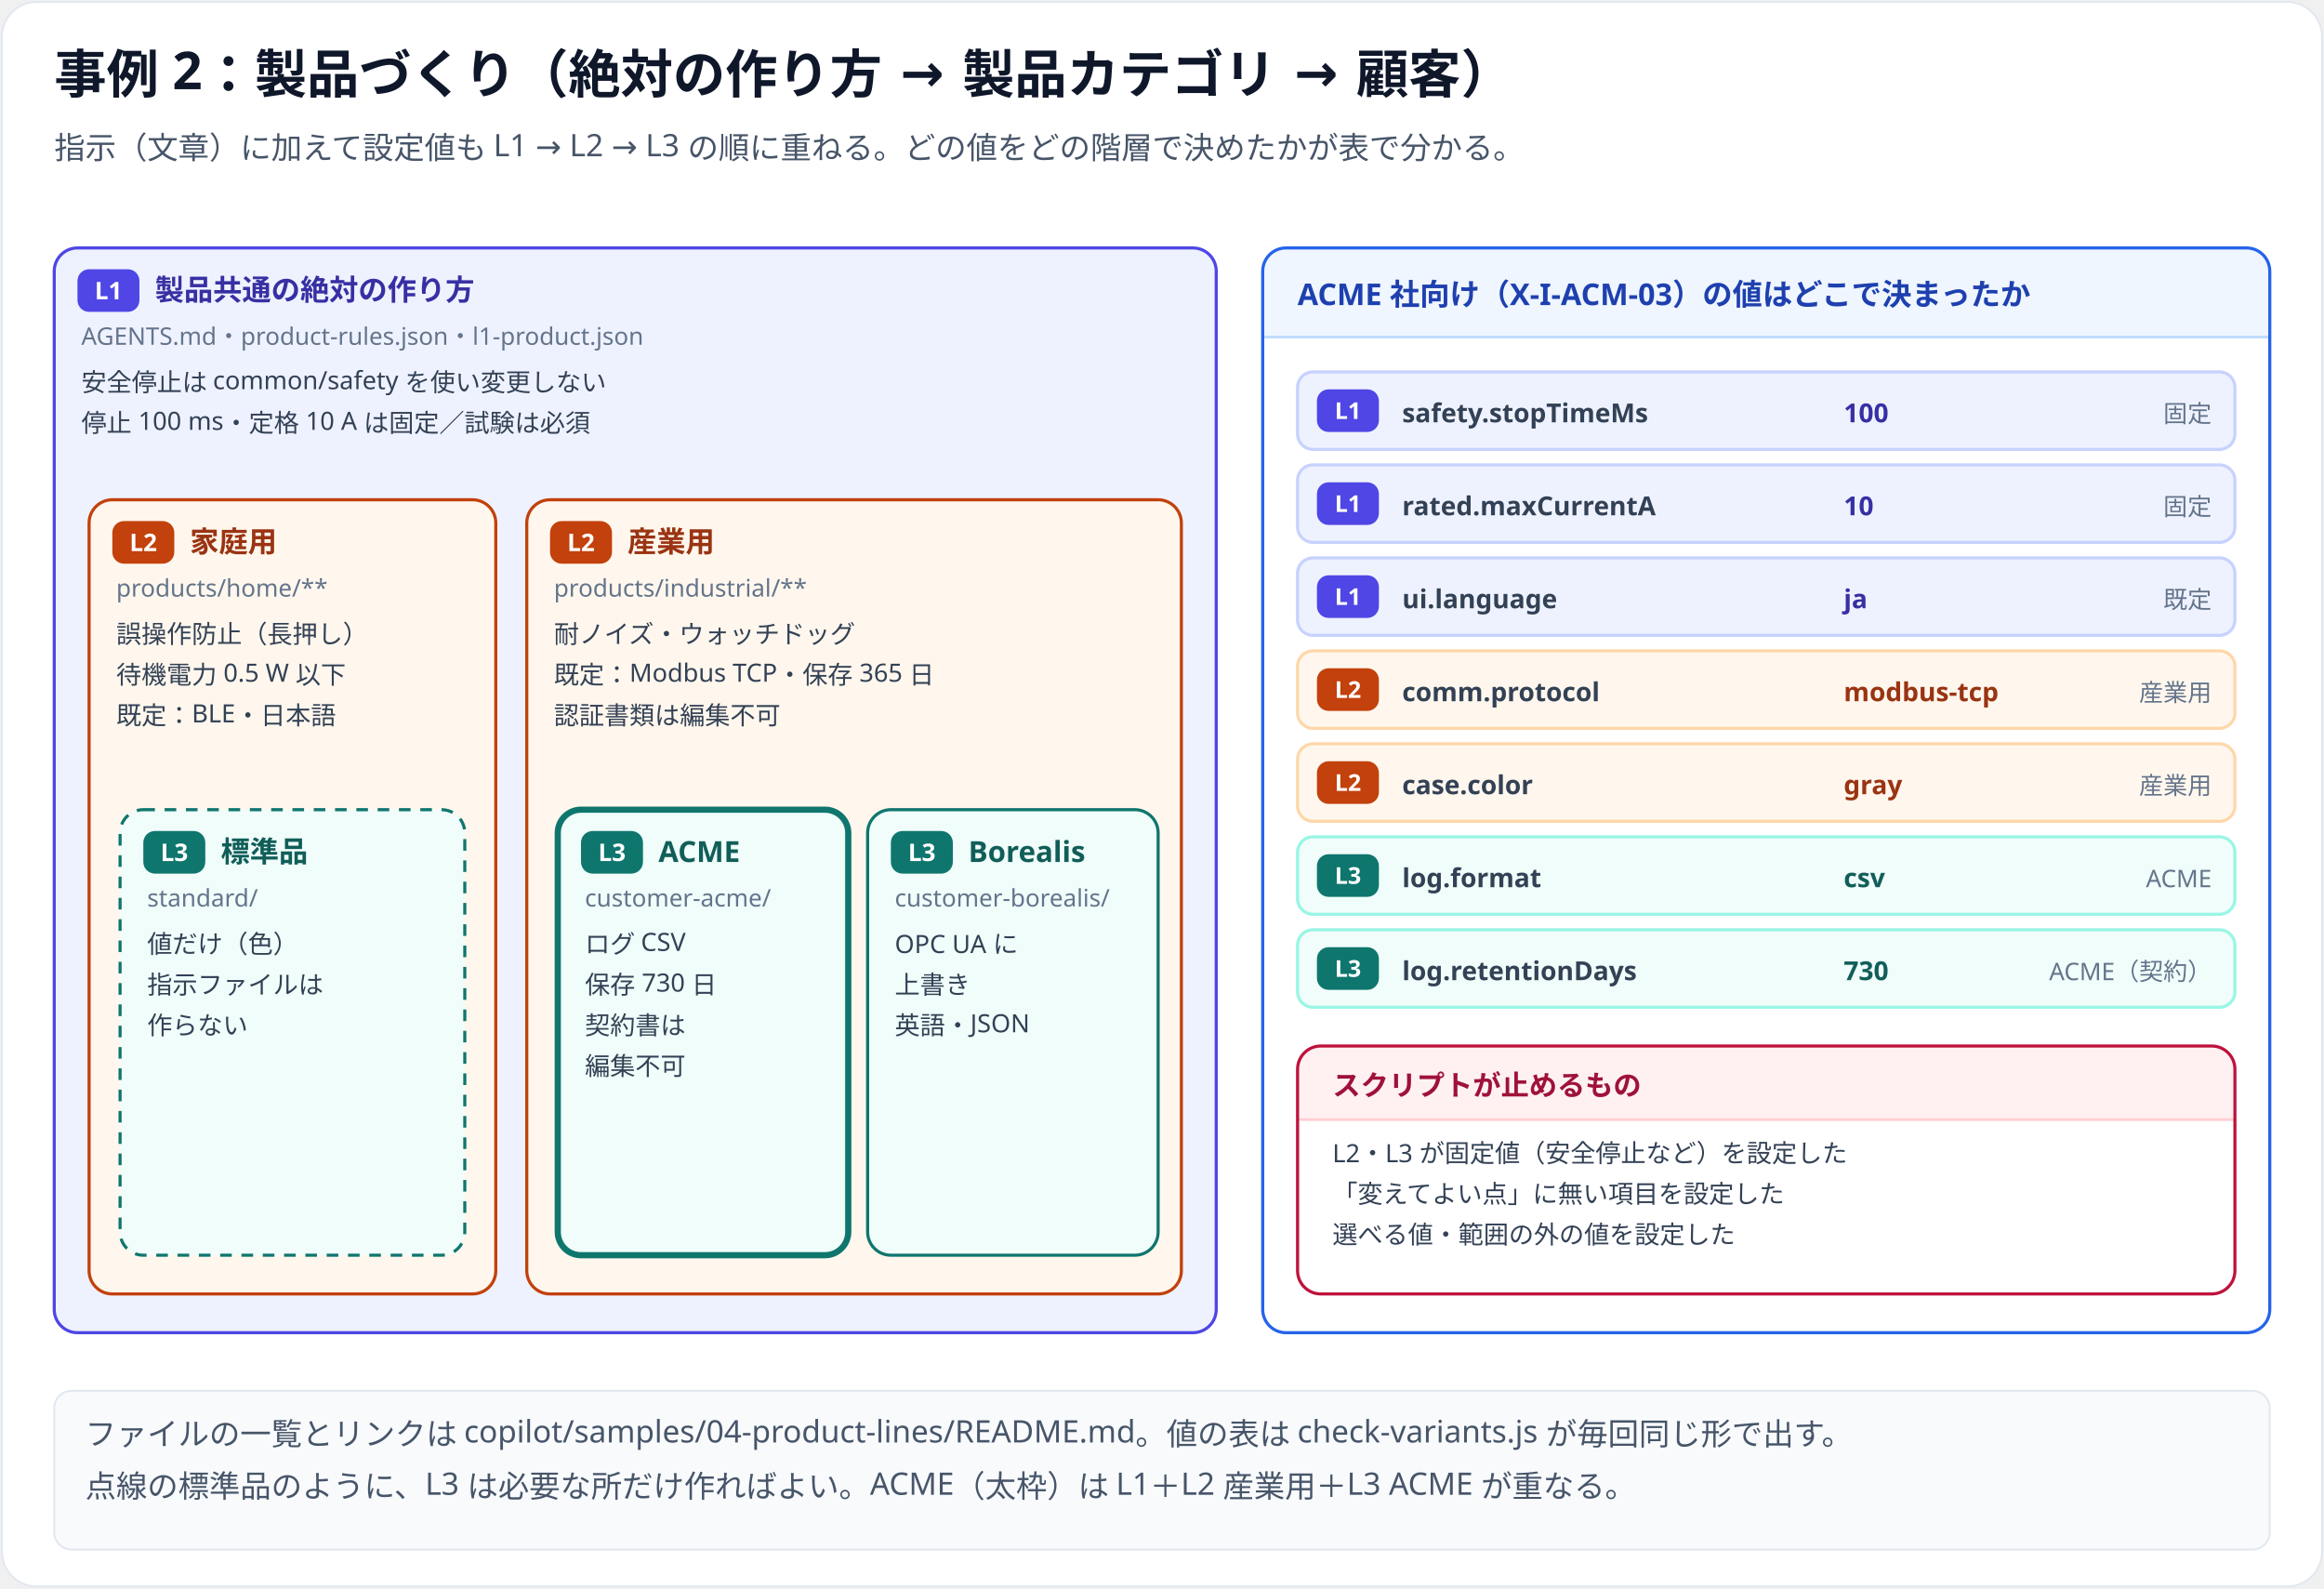
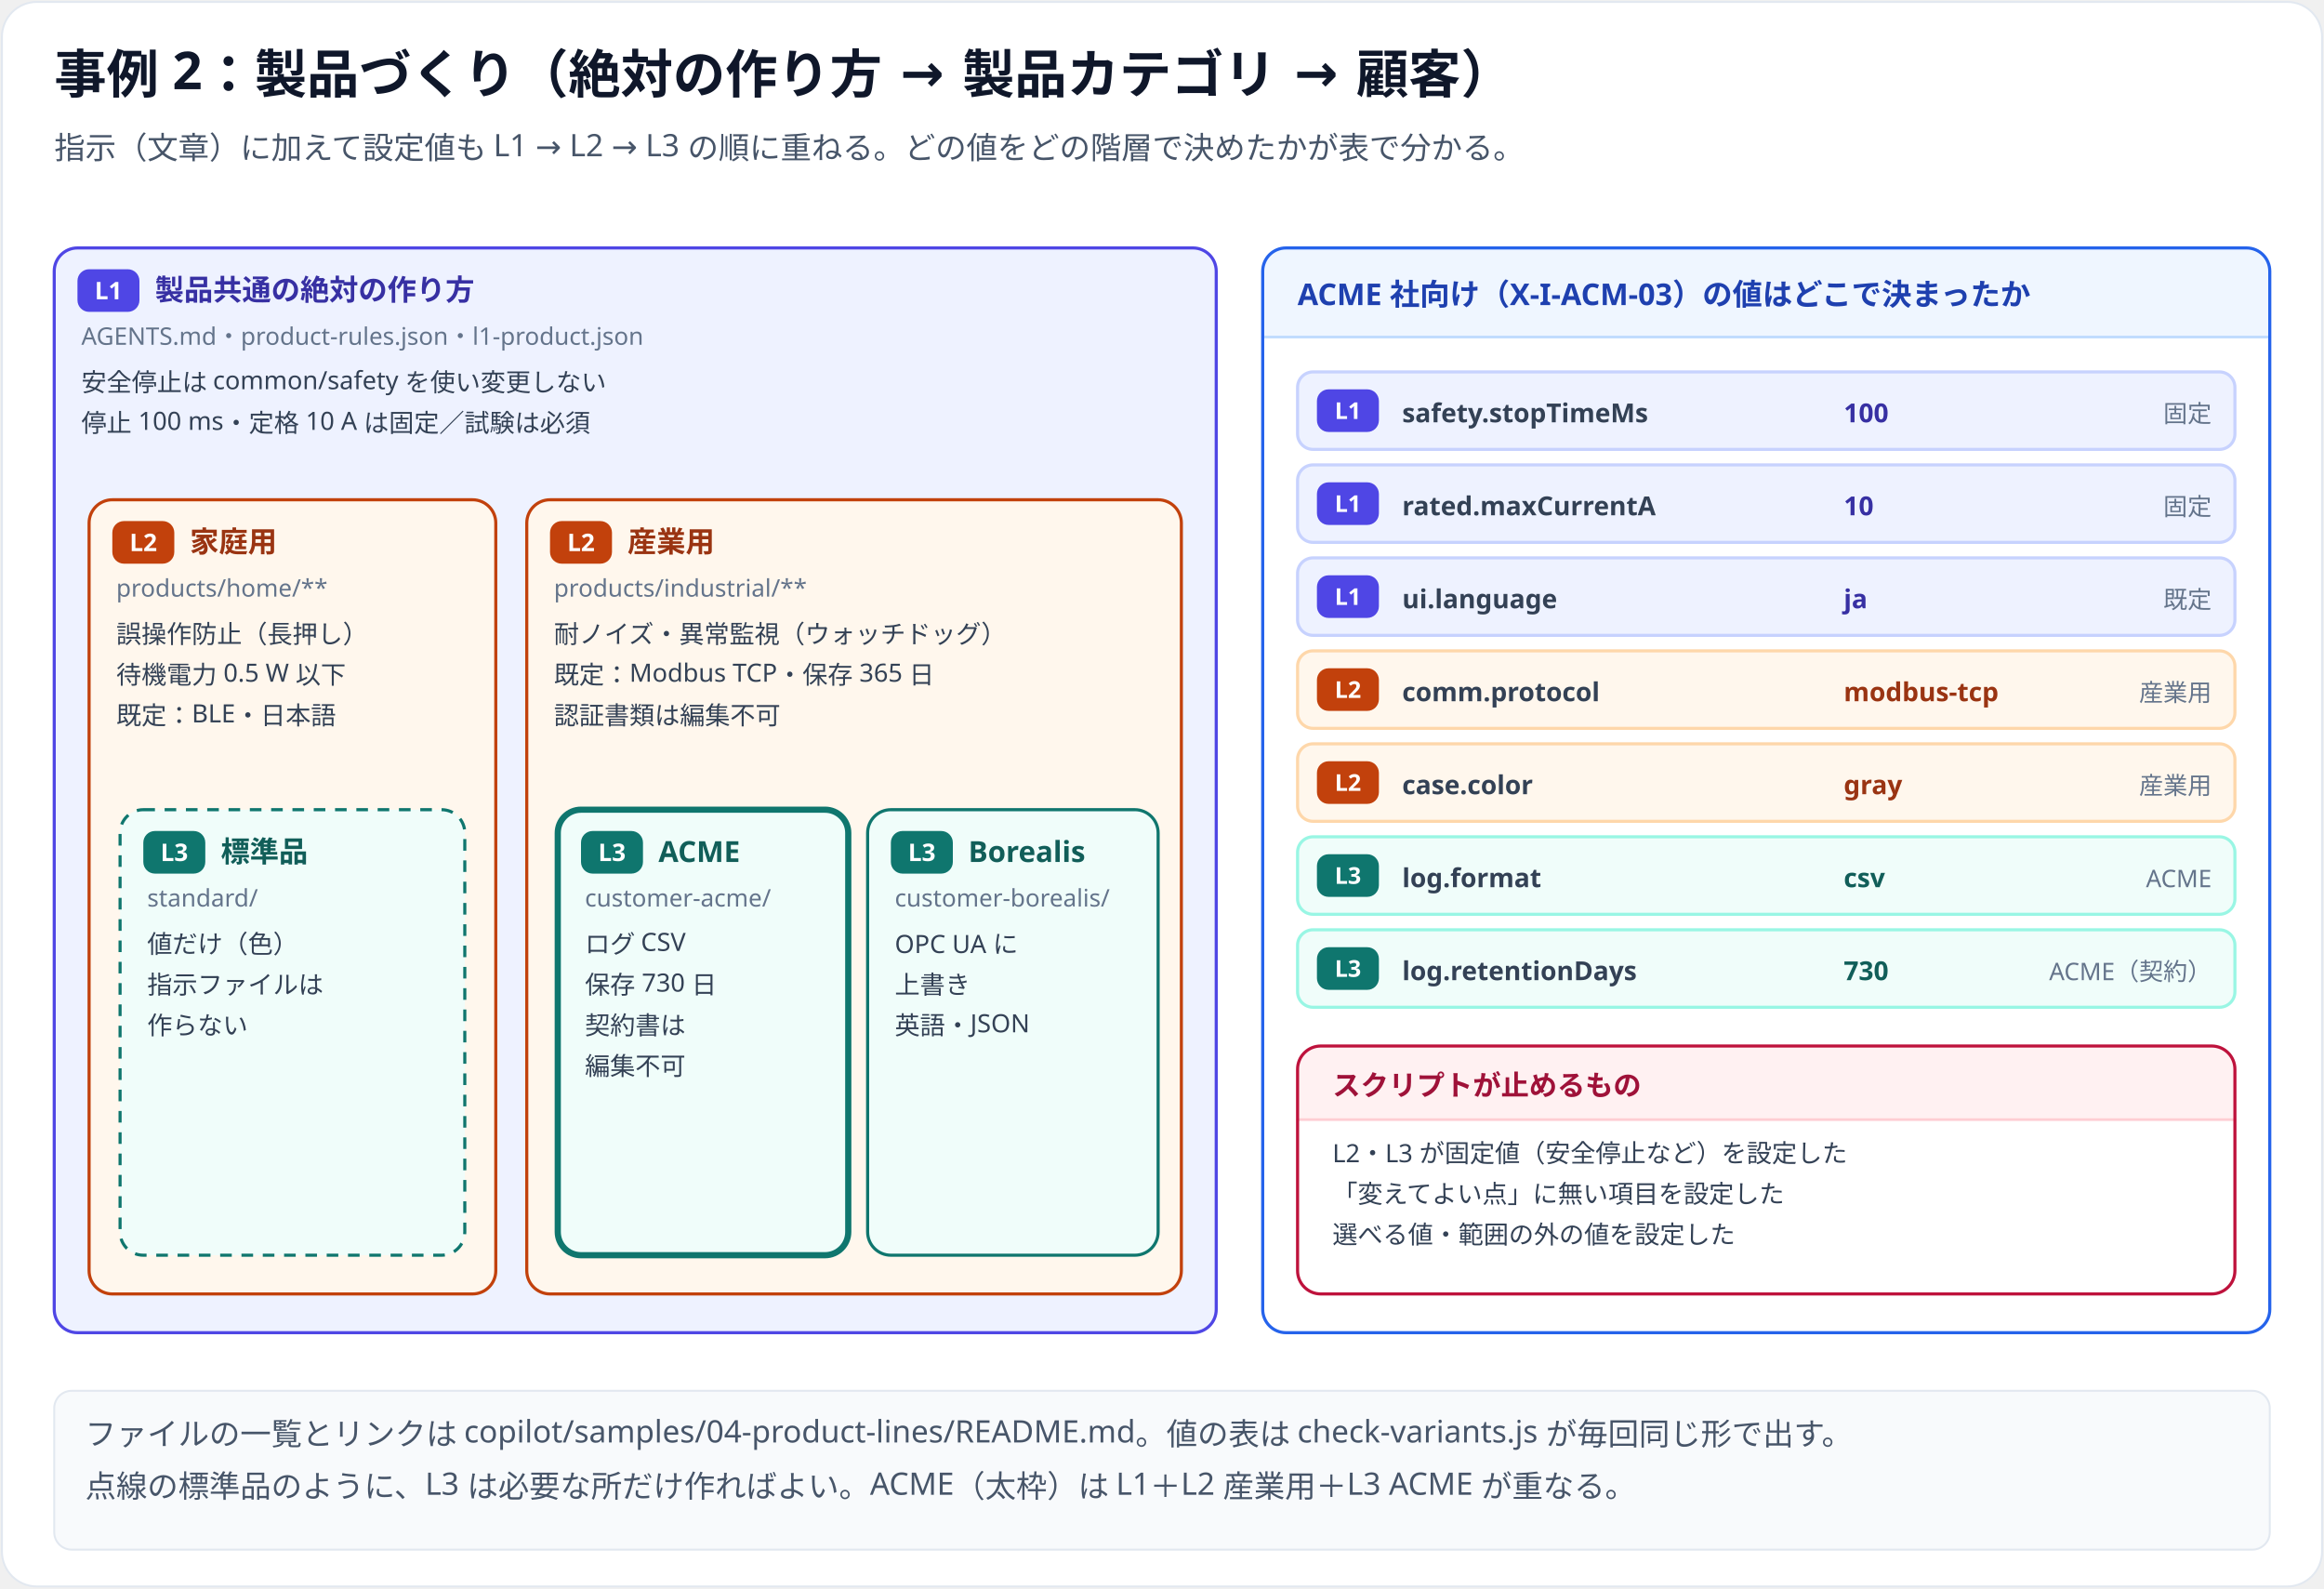
<svg xmlns="http://www.w3.org/2000/svg" viewBox="0 0 1200 820" role="img" aria-labelledby="title desc" font-family="'Noto Sans JP', 'Yu Gothic UI', Meiryo, sans-serif">
  <defs>
</defs>
  <rect x="1" y="1" width="1198" height="818" rx="18" fill="#fff" stroke="#e2e8f0" />
  <text x="28" y="48" font-size="27" font-weight="700" fill="#0f172a" text-anchor="start">事例 2：製品づくり（絶対の作り方 → 製品カテゴリ → 顧客）</text>
  <text x="28" y="82" font-size="16" font-weight="400" fill="#475569" text-anchor="start">指示（文章）に加えて設定値も L1 → L2 → L3 の順に重ねる。どの値をどの階層で決めたかが表で分かる。</text>
  <rect x="28" y="128" width="600" height="560" rx="12" fill="#eef2ff" stroke="#4f46e5" stroke-width="1.6" />
  <rect x="40" y="139" width="32" height="22" rx="6" fill="#4f46e5" stroke="none" />
  <text x="56" y="154.5" font-size="12.5" font-weight="700" fill="#fff" text-anchor="middle">L1</text>
  <text x="80" y="155" font-size="15" font-weight="700" fill="#3730a3" text-anchor="start">製品共通の絶対の作り方</text>
  <text x="42" y="178" font-size="12.5" font-weight="400" fill="#64748b" text-anchor="start">AGENTS.md・product-rules.json・l1-product.json</text>
  <text x="42" y="202" font-size="13" font-weight="400" fill="#334155" text-anchor="start">安全停止は common/safety を使い変更しない</text>
  <text x="42" y="223" font-size="13" font-weight="400" fill="#334155" text-anchor="start">停止 100 ms・定格 10 A は固定／試験は必須</text>
  <rect x="46" y="258" width="210" height="410" rx="12" fill="#fff7ed" stroke="#c2410c" stroke-width="1.6" />
  <rect x="58" y="269" width="32" height="22" rx="6" fill="#c2410c" stroke="none" />
  <text x="74" y="284.5" font-size="12.5" font-weight="700" fill="#fff" text-anchor="middle">L2</text>
  <text x="98" y="285" font-size="15" font-weight="700" fill="#9a3412" text-anchor="start">家庭用</text>
  <text x="60" y="308" font-size="12.5" font-weight="400" fill="#64748b" text-anchor="start">products/home/**</text>
  <text x="60" y="332" font-size="13" font-weight="400" fill="#334155" text-anchor="start">誤操作防止（長押し）</text>
  <text x="60" y="353" font-size="13" font-weight="400" fill="#334155" text-anchor="start">待機電力 0.5 W 以下</text>
  <text x="60" y="374" font-size="13" font-weight="400" fill="#334155" text-anchor="start">既定：BLE・日本語</text>
  <rect x="272" y="258" width="338" height="410" rx="12" fill="#fff7ed" stroke="#c2410c" stroke-width="1.6" />
  <rect x="284" y="269" width="32" height="22" rx="6" fill="#c2410c" stroke="none" />
  <text x="300" y="284.5" font-size="12.5" font-weight="700" fill="#fff" text-anchor="middle">L2</text>
  <text x="324" y="285" font-size="15" font-weight="700" fill="#9a3412" text-anchor="start">産業用</text>
  <text x="286" y="308" font-size="12.5" font-weight="400" fill="#64748b" text-anchor="start">products/industrial/**</text>
-   <text x="286" y="332" font-size="13" font-weight="400" fill="#334155" text-anchor="start">耐ノイズ・ウォッチドッグ</text>
+   <text x="286" y="332" font-size="13" font-weight="400" fill="#334155" text-anchor="start">耐ノイズ・異常監視（ウォッチドッグ）</text>
  <text x="286" y="353" font-size="13" font-weight="400" fill="#334155" text-anchor="start">既定：Modbus TCP・保存 365 日</text>
  <text x="286" y="374" font-size="13" font-weight="400" fill="#334155" text-anchor="start">認証書類は編集不可</text>
  <rect x="62" y="418" width="178" height="230" rx="12" fill="#f0fdfa" stroke="#0f766e" stroke-width="1.6" stroke-dasharray="6 5" />
  <rect x="74" y="429" width="32" height="22" rx="6" fill="#0f766e" stroke="none" />
  <text x="90" y="444.5" font-size="12.5" font-weight="700" fill="#fff" text-anchor="middle">L3</text>
  <text x="114" y="445" font-size="15" font-weight="700" fill="#115e59" text-anchor="start">標準品</text>
  <text x="76" y="468" font-size="12.5" font-weight="400" fill="#64748b" text-anchor="start">standard/</text>
  <text x="76" y="492" font-size="13" font-weight="400" fill="#334155" text-anchor="start">値だけ（色）</text>
  <text x="76" y="513" font-size="13" font-weight="400" fill="#334155" text-anchor="start">指示ファイルは</text>
  <text x="76" y="534" font-size="13" font-weight="400" fill="#334155" text-anchor="start">作らない</text>
  <rect x="288" y="418" width="150" height="230" rx="12" fill="#f0fdfa" stroke="#0f766e" stroke-width="3.2" />
  <rect x="300" y="429" width="32" height="22" rx="6" fill="#0f766e" stroke="none" />
  <text x="316" y="444.5" font-size="12.5" font-weight="700" fill="#fff" text-anchor="middle">L3</text>
  <text x="340" y="445" font-size="15" font-weight="700" fill="#115e59" text-anchor="start">ACME</text>
  <text x="302" y="468" font-size="12.5" font-weight="400" fill="#64748b" text-anchor="start">customer-acme/</text>
  <text x="302" y="492" font-size="13" font-weight="400" fill="#334155" text-anchor="start">ログ CSV</text>
  <text x="302" y="513" font-size="13" font-weight="400" fill="#334155" text-anchor="start">保存 730 日</text>
  <text x="302" y="534" font-size="13" font-weight="400" fill="#334155" text-anchor="start">契約書は</text>
  <text x="302" y="555" font-size="13" font-weight="400" fill="#334155" text-anchor="start">編集不可</text>
  <rect x="448" y="418" width="150" height="230" rx="12" fill="#f0fdfa" stroke="#0f766e" stroke-width="1.6" />
  <rect x="460" y="429" width="32" height="22" rx="6" fill="#0f766e" stroke="none" />
  <text x="476" y="444.5" font-size="12.5" font-weight="700" fill="#fff" text-anchor="middle">L3</text>
  <text x="500" y="445" font-size="15" font-weight="700" fill="#115e59" text-anchor="start">Borealis</text>
  <text x="462" y="468" font-size="12.5" font-weight="400" fill="#64748b" text-anchor="start">customer-borealis/</text>
  <text x="462" y="492" font-size="13" font-weight="400" fill="#334155" text-anchor="start">OPC UA に</text>
  <text x="462" y="513" font-size="13" font-weight="400" fill="#334155" text-anchor="start">上書き</text>
  <text x="462" y="534" font-size="13" font-weight="400" fill="#334155" text-anchor="start">英語・JSON</text>
  <rect x="652" y="128" width="520" height="560" rx="12" fill="#fff" stroke="none" />
  <path d="M652 174 V140 Q652 128 664 128 H1160 Q1172 128 1172 140 V174 Z" fill="#eff6ff" stroke="none" />
  <path d="M652 174 H1172" fill="none" stroke="#bfdbfe" stroke-width="1.4" stroke-linejoin="round" stroke-linecap="round" />
  <rect x="652" y="128" width="520" height="560" rx="12" fill="none" stroke="#2563eb" stroke-width="1.6" />
  <text x="670" y="157.5" font-size="15.5" font-weight="700" fill="#1e40af" text-anchor="start">ACME 社向け（X-I-ACM-03）の値はどこで決まったか</text>
  <rect x="670" y="192" width="484" height="40" rx="8" fill="#eef2ff" stroke="#c7d2fe" stroke-width="1.6" />
  <rect x="680" y="201" width="32" height="22" rx="6" fill="#4f46e5" stroke="none" />
  <text x="696" y="216.3" font-size="12" font-weight="700" fill="#fff" text-anchor="middle">L1</text>
  <text x="724" y="218" font-size="13.5" font-weight="700" fill="#334155" text-anchor="start">safety.stopTimeMs</text>
  <text x="952" y="218" font-size="13.5" font-weight="700" fill="#3730a3" text-anchor="start">100</text>
  <text x="1142" y="218" font-size="12.5" font-weight="400" fill="#64748b" text-anchor="end">固定</text>
  <rect x="670" y="240" width="484" height="40" rx="8" fill="#eef2ff" stroke="#c7d2fe" stroke-width="1.6" />
  <rect x="680" y="249" width="32" height="22" rx="6" fill="#4f46e5" stroke="none" />
  <text x="696" y="264.3" font-size="12" font-weight="700" fill="#fff" text-anchor="middle">L1</text>
  <text x="724" y="266" font-size="13.5" font-weight="700" fill="#334155" text-anchor="start">rated.maxCurrentA</text>
  <text x="952" y="266" font-size="13.5" font-weight="700" fill="#3730a3" text-anchor="start">10</text>
  <text x="1142" y="266" font-size="12.5" font-weight="400" fill="#64748b" text-anchor="end">固定</text>
  <rect x="670" y="288" width="484" height="40" rx="8" fill="#eef2ff" stroke="#c7d2fe" stroke-width="1.6" />
  <rect x="680" y="297" width="32" height="22" rx="6" fill="#4f46e5" stroke="none" />
  <text x="696" y="312.3" font-size="12" font-weight="700" fill="#fff" text-anchor="middle">L1</text>
  <text x="724" y="314" font-size="13.5" font-weight="700" fill="#334155" text-anchor="start">ui.language</text>
  <text x="952" y="314" font-size="13.5" font-weight="700" fill="#3730a3" text-anchor="start">ja</text>
  <text x="1142" y="314" font-size="12.5" font-weight="400" fill="#64748b" text-anchor="end">既定</text>
  <rect x="670" y="336" width="484" height="40" rx="8" fill="#fff7ed" stroke="#fed7aa" stroke-width="1.6" />
  <rect x="680" y="345" width="32" height="22" rx="6" fill="#c2410c" stroke="none" />
  <text x="696" y="360.3" font-size="12" font-weight="700" fill="#fff" text-anchor="middle">L2</text>
  <text x="724" y="362" font-size="13.5" font-weight="700" fill="#334155" text-anchor="start">comm.protocol</text>
  <text x="952" y="362" font-size="13.5" font-weight="700" fill="#9a3412" text-anchor="start">modbus-tcp</text>
  <text x="1142" y="362" font-size="12.5" font-weight="400" fill="#64748b" text-anchor="end">産業用</text>
  <rect x="670" y="384" width="484" height="40" rx="8" fill="#fff7ed" stroke="#fed7aa" stroke-width="1.6" />
  <rect x="680" y="393" width="32" height="22" rx="6" fill="#c2410c" stroke="none" />
  <text x="696" y="408.3" font-size="12" font-weight="700" fill="#fff" text-anchor="middle">L2</text>
  <text x="724" y="410" font-size="13.5" font-weight="700" fill="#334155" text-anchor="start">case.color</text>
  <text x="952" y="410" font-size="13.5" font-weight="700" fill="#9a3412" text-anchor="start">gray</text>
  <text x="1142" y="410" font-size="12.5" font-weight="400" fill="#64748b" text-anchor="end">産業用</text>
  <rect x="670" y="432" width="484" height="40" rx="8" fill="#f0fdfa" stroke="#99f6e4" stroke-width="1.6" />
  <rect x="680" y="441" width="32" height="22" rx="6" fill="#0f766e" stroke="none" />
  <text x="696" y="456.3" font-size="12" font-weight="700" fill="#fff" text-anchor="middle">L3</text>
  <text x="724" y="458" font-size="13.5" font-weight="700" fill="#334155" text-anchor="start">log.format</text>
  <text x="952" y="458" font-size="13.5" font-weight="700" fill="#115e59" text-anchor="start">csv</text>
  <text x="1142" y="458" font-size="12.5" font-weight="400" fill="#64748b" text-anchor="end">ACME</text>
  <rect x="670" y="480" width="484" height="40" rx="8" fill="#f0fdfa" stroke="#99f6e4" stroke-width="1.6" />
  <rect x="680" y="489" width="32" height="22" rx="6" fill="#0f766e" stroke="none" />
  <text x="696" y="504.3" font-size="12" font-weight="700" fill="#fff" text-anchor="middle">L3</text>
  <text x="724" y="506" font-size="13.5" font-weight="700" fill="#334155" text-anchor="start">log.retentionDays</text>
  <text x="952" y="506" font-size="13.5" font-weight="700" fill="#115e59" text-anchor="start">730</text>
  <text x="1142" y="506" font-size="12.5" font-weight="400" fill="#64748b" text-anchor="end">ACME（契約）</text>
  <rect x="670" y="540" width="484" height="128" rx="12" fill="#fff" stroke="none" />
  <path d="M670 578 V552 Q670 540 682 540 H1142 Q1154 540 1154 552 V578 Z" fill="#fff1f2" stroke="none" />
  <path d="M670 578 H1154" fill="none" stroke="#fecdd3" stroke-width="1.4" stroke-linejoin="round" stroke-linecap="round" />
  <rect x="670" y="540" width="484" height="128" rx="12" fill="none" stroke="#be123c" stroke-width="1.6" />
  <text x="688" y="565.5" font-size="14.5" font-weight="700" fill="#9f1239" text-anchor="start">スクリプトが止めるもの</text>
  <text x="688" y="600" font-size="13" font-weight="400" fill="#334155" text-anchor="start">L2・L3 が固定値（安全停止など）を設定した</text>
  <text x="688" y="621" font-size="13" font-weight="400" fill="#334155" text-anchor="start">「変えてよい点」に無い項目を設定した</text>
  <text x="688" y="642" font-size="13" font-weight="400" fill="#334155" text-anchor="start">選べる値・範囲の外の値を設定した</text>
  <rect x="28" y="718" width="1144" height="82" rx="9" fill="#f8fafc" stroke="#e2e8f0" />
  <text x="44" y="746" font-size="16" font-weight="400" fill="#475569" text-anchor="start">ファイルの一覧とリンクは copilot/samples/04-product-lines/README.md。値の表は check-variants.js が毎回同じ形で出す。</text>
  <text x="44" y="773" font-size="16" font-weight="400" fill="#475569" text-anchor="start">点線の標準品のように、L3 は必要な所だけ作ればよい。ACME（太枠）は L1＋L2 産業用＋L3 ACME が重なる。</text>
</svg>
